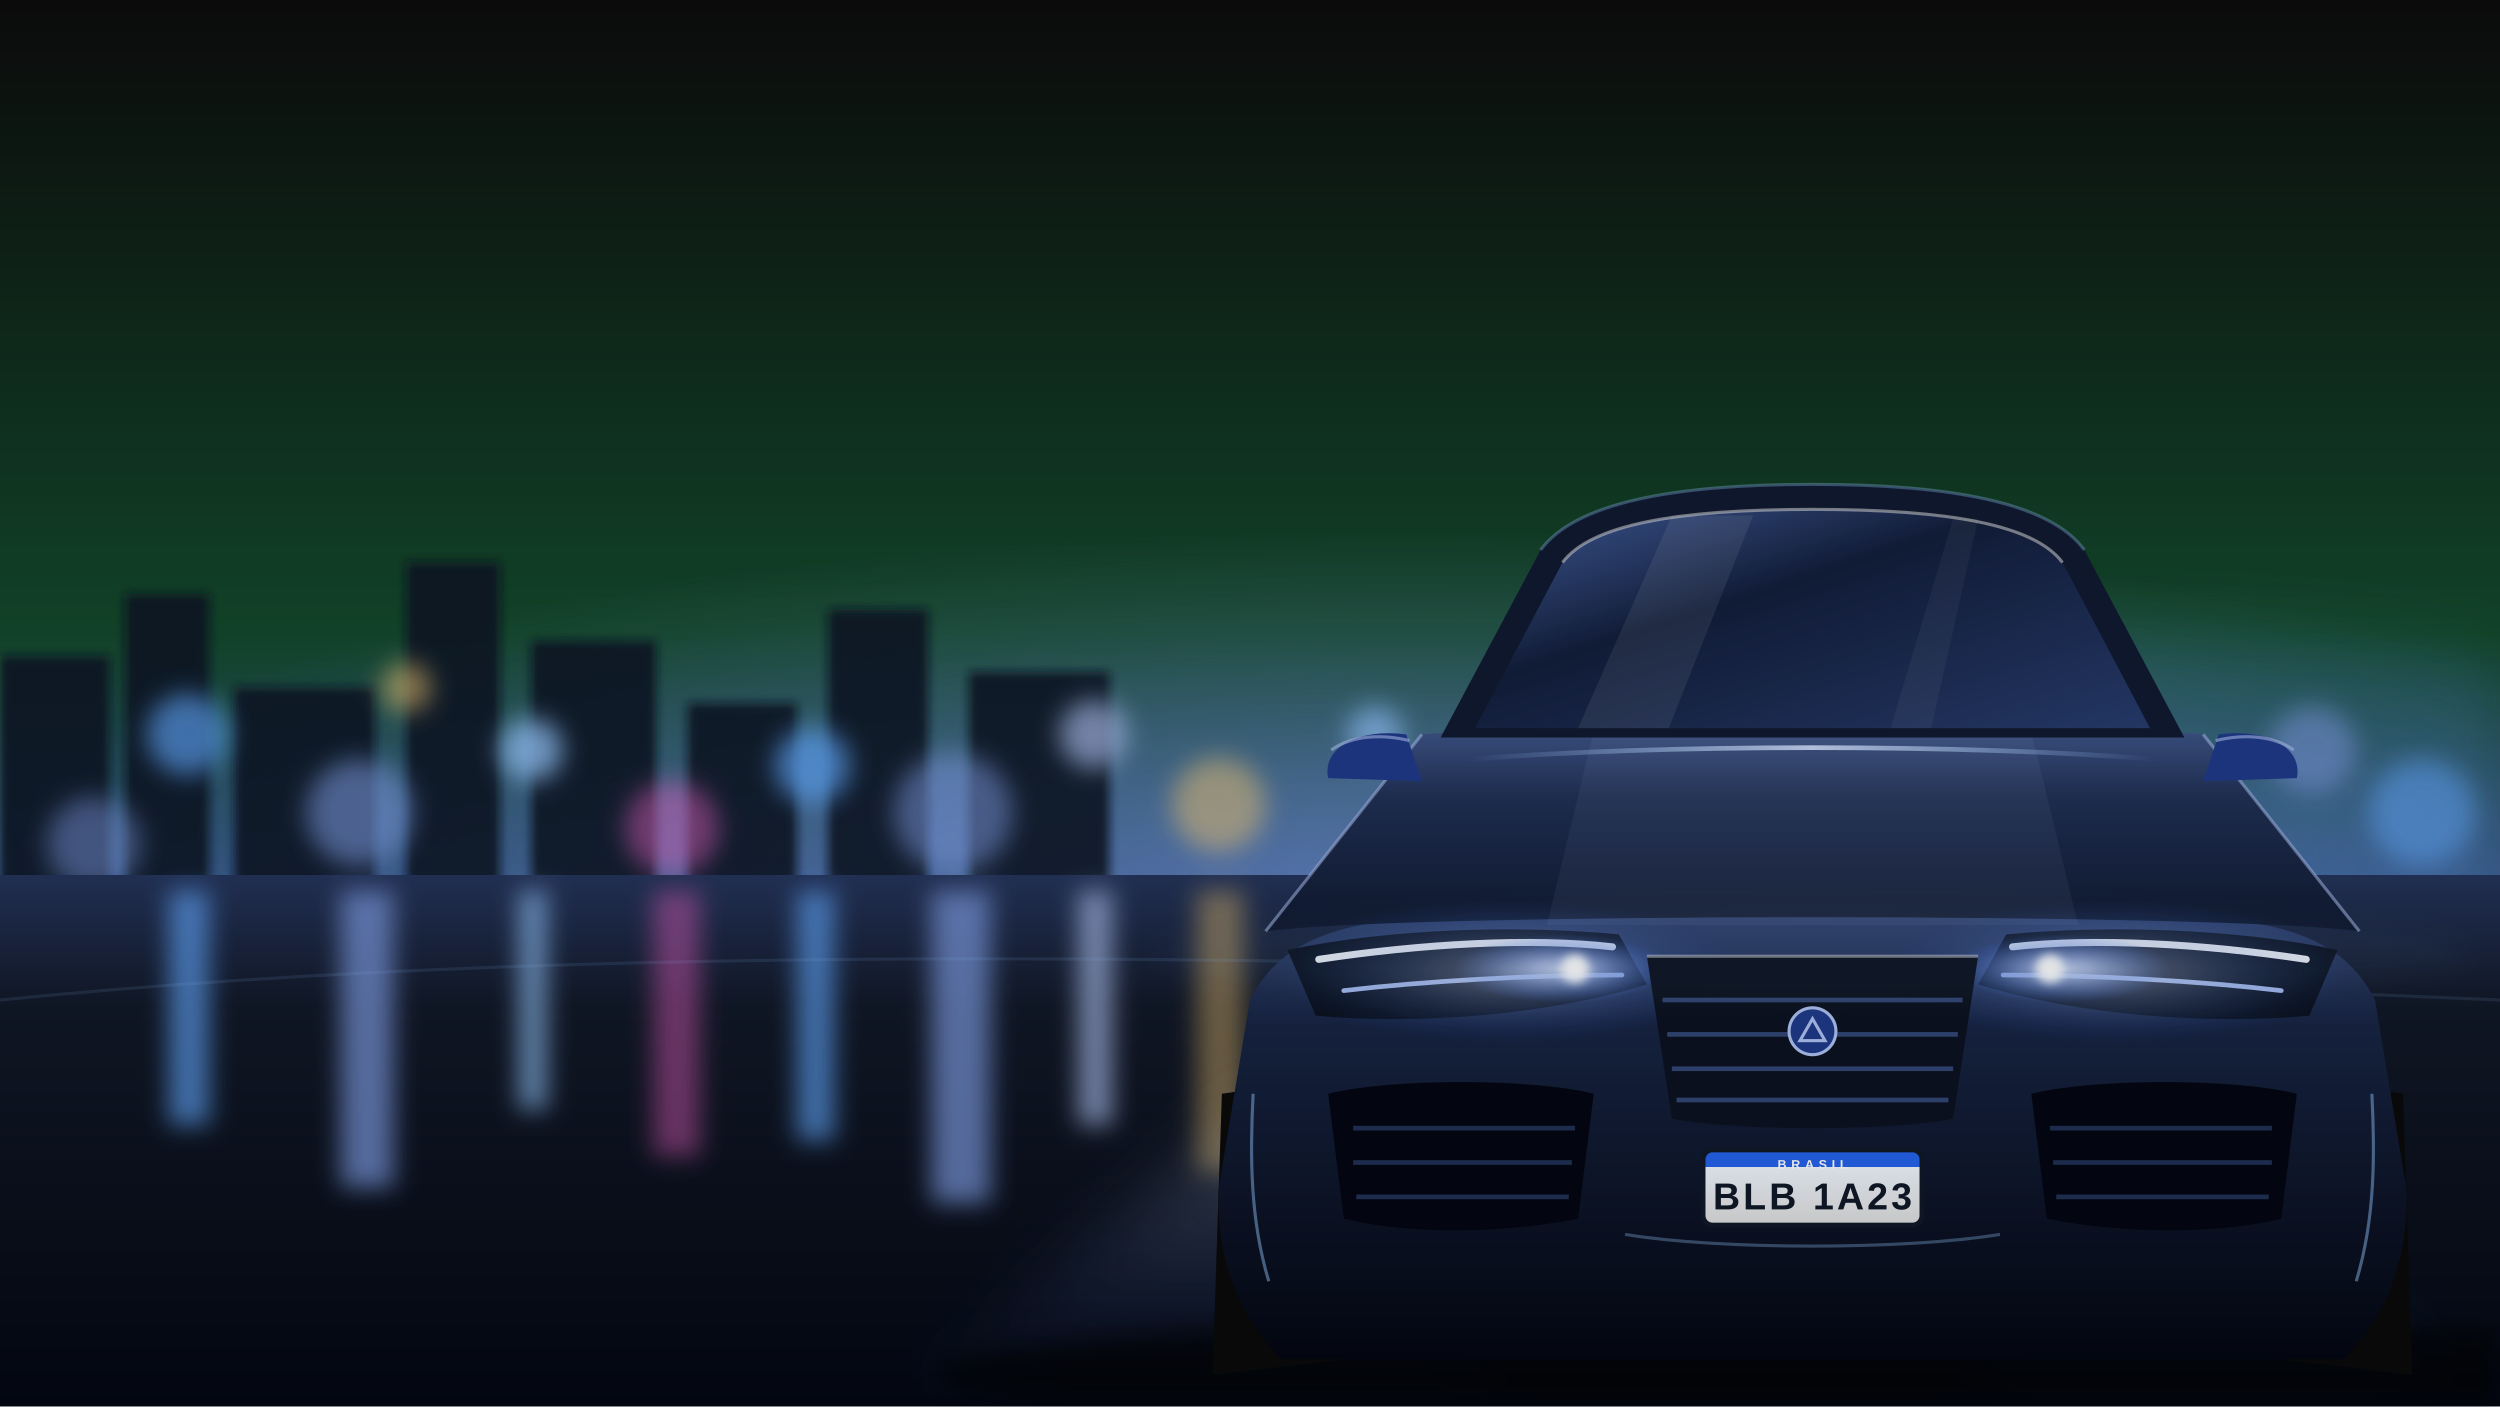
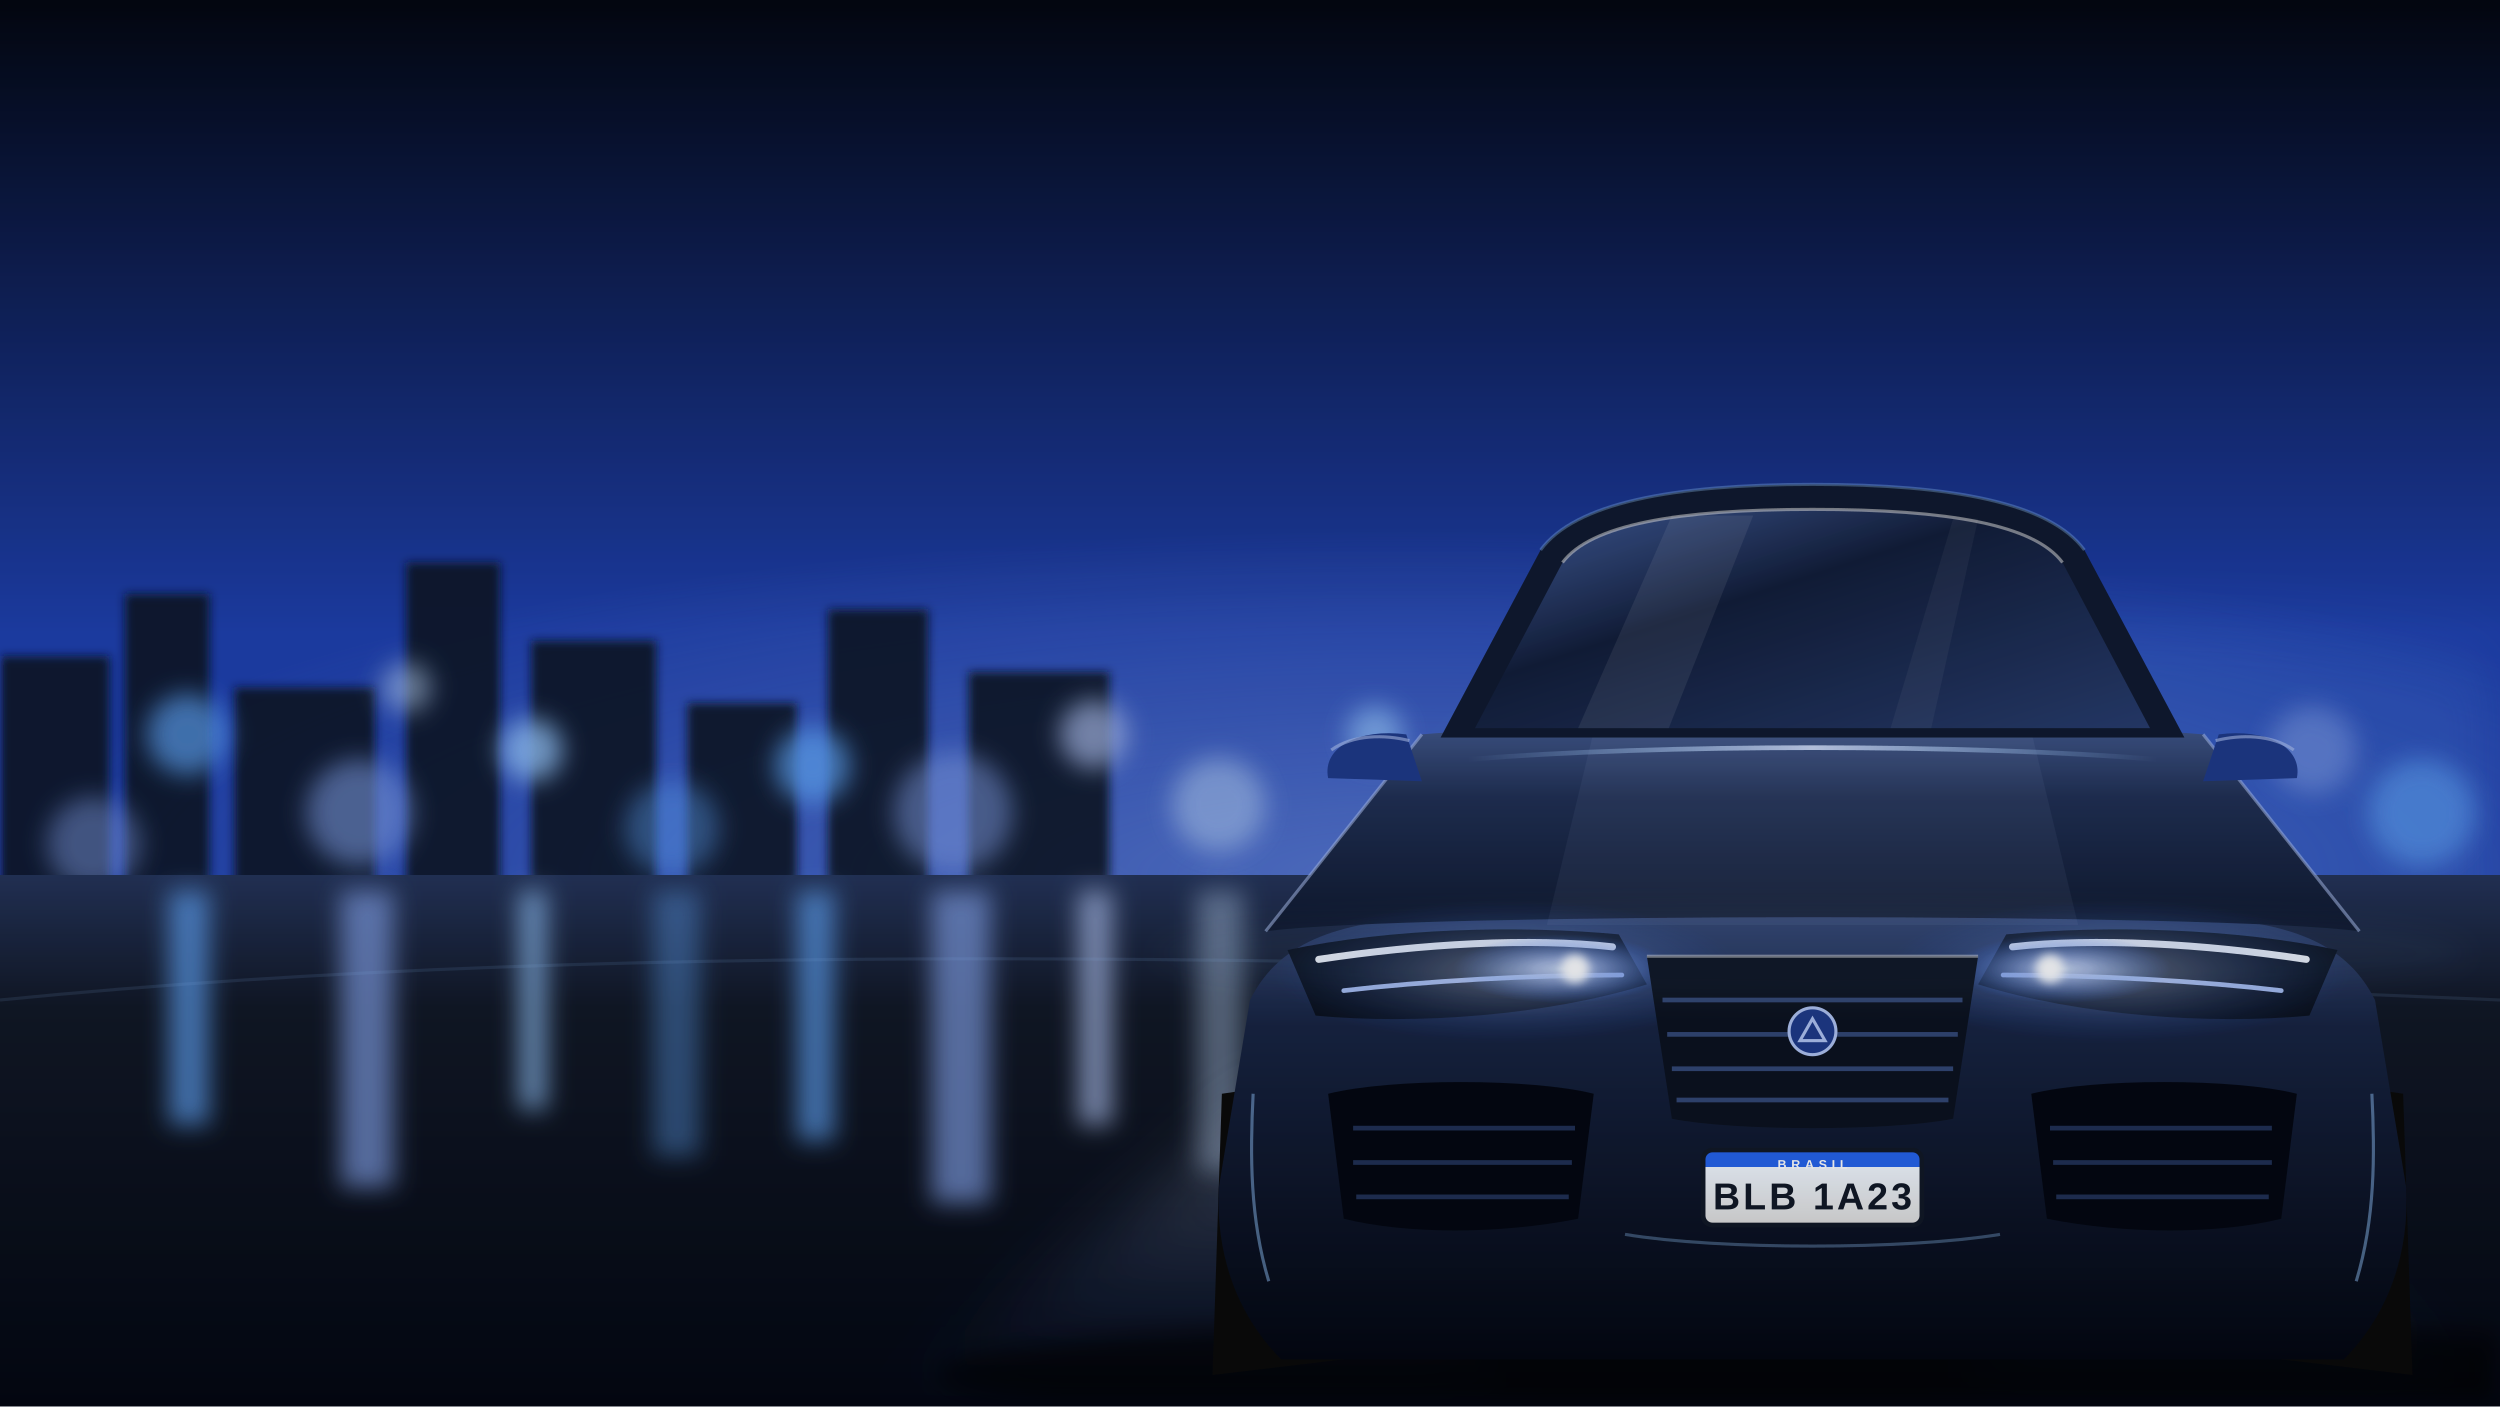
<svg xmlns="http://www.w3.org/2000/svg" viewBox="0 0 1600 900" preserveAspectRatio="xMidYMid slice">
  <defs>
    <linearGradient id="sky" x1="0" y1="0" x2="0" y2="1">
-       <stop offset="0" stop-color="#0C0C0C" />
-       <stop offset=".45" stop-color="#13492C" />
-       <stop offset=".68" stop-color="#3b599f" />
-       <stop offset=".78" stop-color="#5E7FCD" />
+       <stop offset="0" stop-color="#030712" />
+       <stop offset=".45" stop-color="#1E40AF" />
+       <stop offset=".68" stop-color="#1E40AF" />
+       <stop offset=".78" stop-color="#2563EB" />
      <stop offset="1" stop-color="#0f172b" />
    </linearGradient>
    <linearGradient id="road" x1="0" y1="0" x2="0" y2="1">
      <stop offset="0" stop-color="#24345b" />
      <stop offset=".25" stop-color="#111827" />
      <stop offset="1" stop-color="#030712" />
    </linearGradient>
    <linearGradient id="body" x1="0" y1="0" x2="0" y2="1">
      <stop offset="0" stop-color="#314472" />
      <stop offset=".25" stop-color="#172443" />
      <stop offset=".7" stop-color="#0b1224" />
      <stop offset="1" stop-color="#030712" />
    </linearGradient>
    <linearGradient id="hood" x1="0" y1="0" x2="0" y2="1">
      <stop offset="0" stop-color="#41588d" />
      <stop offset=".35" stop-color="#203055" />
      <stop offset="1" stop-color="#0f1930" />
    </linearGradient>
    <linearGradient id="glass" x1="0" y1="0" x2="1" y2="1">
      <stop offset="0" stop-color="#4C6BB3" stop-opacity=".85" />
      <stop offset=".4" stop-color="#121e3b" />
      <stop offset="1" stop-color="#273c6e" />
    </linearGradient>
    <linearGradient id="edge" x1="0" y1="0" x2="1" y2="0">
      <stop offset="0" stop-color="#93c5fd" stop-opacity="0" />
      <stop offset=".5" stop-color="#C5D2F1" />
      <stop offset="1" stop-color="#93c5fd" stop-opacity="0" />
    </linearGradient>
    <radialGradient id="hl" cx=".5" cy=".5" r=".5">
      <stop offset="0" stop-color="#DBEAFE" />
      <stop offset=".25" stop-color="#ADC1F1" stop-opacity=".9" />
      <stop offset="1" stop-color="#2563eb" stop-opacity="0" />
    </radialGradient>
    <radialGradient id="glow" cx=".5" cy=".5" r=".5">
      <stop offset="0" stop-color="#81A0E9" stop-opacity=".55" />
      <stop offset="1" stop-color="#81A0E9" stop-opacity="0" />
    </radialGradient>
    <linearGradient id="beam" x1="0" y1="0" x2="0" y2="1">
      <stop offset="0" stop-color="#DFDFDF" stop-opacity=".55" />
      <stop offset="1" stop-color="#2563eb" stop-opacity="0" />
    </linearGradient>
    <linearGradient id="plate" x1="0" y1="0" x2="0" y2="1">
      <stop offset="0" stop-color="#2563eb" />
      <stop offset=".22" stop-color="#2563eb" />
      <stop offset=".23" stop-color="#EFF6FF" />
      <stop offset="1" stop-color="#DCDCDC" />
    </linearGradient>
    <filter id="b8" x="-50%" y="-50%" width="200%" height="200%">
      <feGaussianBlur stdDeviation="8" />
    </filter>
    <filter id="b3" x="-50%" y="-50%" width="200%" height="200%">
      <feGaussianBlur stdDeviation="3" />
    </filter>
    <filter id="b20" x="-50%" y="-50%" width="200%" height="200%">
      <feGaussianBlur stdDeviation="20" />
    </filter>
  </defs>
  <rect width="1600" height="900" fill="url(#sky)" />
  <ellipse cx="900" cy="560" rx="900" ry="220" fill="url(#glow)" />
  <ellipse cx="1350" cy="520" rx="420" ry="120" fill="#60a5fa" opacity=".12" filter="url(#b20)" />
  <g filter="url(#b3)" fill="#111827" opacity=".9">
    <rect x="0" y="420" width="70" height="150" />
    <rect x="80" y="380" width="54" height="190" />
    <rect x="150" y="440" width="90" height="130" />
    <rect x="260" y="360" width="60" height="210" />
    <rect x="340" y="410" width="80" height="160" />
    <rect x="440" y="450" width="70" height="120" />
    <rect x="530" y="390" width="64" height="180" />
    <rect x="620" y="430" width="90" height="140" />
  </g>
  <g filter="url(#b8)">
    <circle cx="120" cy="470" r="26" fill="#60a5fa" opacity=".7" />
    <circle cx="230" cy="520" r="34" fill="#81A0E9" opacity=".6" />
    <circle cx="340" cy="480" r="20" fill="#93c5fd" opacity=".8" />
-     <circle cx="430" cy="530" r="30" fill="#ff6bd6" opacity=".45" />
+     <circle cx="430" cy="530" r="30" fill="#60A5FA" opacity=".45" />
    <circle cx="520" cy="490" r="24" fill="#60a5fa" opacity=".75" />
    <circle cx="610" cy="520" r="38" fill="#81A0E9" opacity=".55" />
    <circle cx="700" cy="470" r="22" fill="#ADC1F1" opacity=".7" />
-     <circle cx="780" cy="515" r="30" fill="#ffd27a" opacity=".5" />
-     <circle cx="260" cy="440" r="16" fill="#ffd27a" opacity=".55" />
+     <circle cx="780" cy="515" r="30" fill="#BFDBFE" opacity=".5" />
+     <circle cx="260" cy="440" r="16" fill="#BFDBFE" opacity=".55" />
    <circle cx="60" cy="540" r="30" fill="#81A0E9" opacity=".5" />
    <circle cx="880" cy="470" r="18" fill="#93c5fd" opacity=".7" />
    <circle cx="1480" cy="480" r="28" fill="#81A0E9" opacity=".55" />
    <circle cx="1550" cy="520" r="34" fill="#60a5fa" opacity=".6" />
  </g>
  <rect y="560" width="1600" height="340" fill="url(#road)" />
  <g filter="url(#b8)" opacity=".7">
    <rect x="108" y="570" width="26" height="150" fill="#60a5fa" />
    <rect x="218" y="570" width="34" height="190" fill="#81A0E9" />
    <rect x="332" y="570" width="18" height="140" fill="#93c5fd" />
-     <rect x="418" y="570" width="30" height="170" fill="#ff6bd6" opacity=".6" />
+     <rect x="418" y="570" width="30" height="170" fill="#60A5FA" opacity=".6" />
    <rect x="510" y="570" width="24" height="160" fill="#60a5fa" />
    <rect x="596" y="570" width="38" height="200" fill="#81A0E9" />
    <rect x="690" y="570" width="22" height="150" fill="#ADC1F1" />
-     <rect x="766" y="570" width="30" height="180" fill="#ffd27a" opacity=".6" />
+     <rect x="766" y="570" width="30" height="180" fill="#BFDBFE" opacity=".6" />
  </g>
  <path d="M0 640 C400 600 900 610 1600 640" stroke="#93c5fd" stroke-opacity=".12" stroke-width="2" fill="none" />
  <g filter="url(#b20)">
    <path d="M820 700 L560 900 L980 900 Z" fill="url(#beam)" opacity=".55" />
    <path d="M1380 700 L1240 900 L1600 900 Z" fill="url(#beam)" opacity=".45" />
  </g>
  <g transform="translate(60,0) scale(1)">
    <ellipse cx="1100" cy="880" rx="560" ry="40" fill="#000" opacity=".6" filter="url(#b8)" />
    <path d="M722 700 L790 690 L800 870 L716 880 Z" fill="#0A0A0A" />
    <path d="M1410 690 L1478 700 L1484 880 L1400 870 Z" fill="#0A0A0A" />
    <path d="M740 640 C760 600 800 590 860 586 L1340 586 C1400 590 1440 600 1460 640 L1480 760 C1482 800 1470 840 1440 870 L760 870 C730 840 718 800 720 760 Z" fill="url(#body)" />
    <path d="M850 470 C940 462 1260 462 1350 470 L1450 596 C1360 584 840 584 750 596 Z" fill="url(#hood)" />
    <path d="M850 470 L750 596" stroke="#ADC1F1" stroke-opacity=".55" stroke-width="2" fill="none" />
    <path d="M1350 470 L1450 596" stroke="#ADC1F1" stroke-opacity=".55" stroke-width="2" fill="none" />
    <path d="M960 468 C1040 462 1160 462 1240 468 L1270 592 L930 592 Z" fill="#ADC1F1" opacity=".07" />
    <path d="M880 486 C1000 476 1200 476 1320 486" stroke="url(#edge)" stroke-width="3" fill="none" />
    <path d="M862 472 L926 352 C948 322 1010 310 1100 310 C1190 310 1252 322 1274 352 L1338 472 Z" fill="#101a31" />
    <path d="M884 466 L940 360 C958 336 1012 326 1100 326 C1188 326 1242 336 1260 360 L1316 466 Z" fill="url(#glass)" />
    <path d="M950 466 L1010 330 L1062 330 L1008 466 Z" fill="#fff" opacity=".08" />
    <path d="M1150 466 L1190 332 L1206 332 L1176 466 Z" fill="#fff" opacity=".05" />
    <path d="M940 360 C958 336 1012 326 1100 326 C1188 326 1242 336 1260 360" stroke="#DFDFDF" stroke-opacity=".55" stroke-width="2" fill="none" />
    <path d="M926 352 C948 322 1010 310 1100 310 C1190 310 1252 322 1274 352" stroke="#93c5fd" stroke-opacity=".35" stroke-width="2" fill="none" />
    <path d="M840 470 C810 466 786 478 790 498 L850 500 Z" fill="#1e3a8a" />
    <path d="M1360 470 C1390 466 1414 478 1410 498 L1350 500 Z" fill="#1e3a8a" />
    <path d="M792 480 C806 470 826 470 842 474" stroke="#ADC1F1" stroke-opacity=".6" stroke-width="2" fill="none" />
    <path d="M1408 480 C1394 470 1374 470 1358 474" stroke="#ADC1F1" stroke-opacity=".6" stroke-width="2" fill="none" />
    <path d="M764 608 C830 594 912 592 976 598 L994 630 C930 650 846 656 782 650 Z" fill="#0b1220" />
    <path d="M1436 608 C1370 594 1288 592 1224 598 L1206 630 C1270 650 1354 656 1418 650 Z" fill="#0b1220" />
    <path d="M784 614 C850 604 920 600 972 606" stroke="#F9FAFB" stroke-width="4.5" stroke-linecap="round" fill="none" />
    <path d="M1416 614 C1350 604 1280 600 1228 606" stroke="#F9FAFB" stroke-width="4.5" stroke-linecap="round" fill="none" />
    <path d="M800 634 C850 628 920 624 978 624" stroke="#ADC1F1" stroke-width="3" stroke-linecap="round" fill="none" />
    <path d="M1400 634 C1350 628 1280 624 1222 624" stroke="#ADC1F1" stroke-width="3" stroke-linecap="round" fill="none" />
    <ellipse cx="940" cy="620" rx="70" ry="22" fill="url(#hl)" opacity=".9" />
    <ellipse cx="1260" cy="620" rx="70" ry="22" fill="url(#hl)" opacity=".9" />
    <ellipse cx="905" cy="622" rx="150" ry="46" fill="url(#hl)" opacity=".35" />
    <ellipse cx="1295" cy="622" rx="150" ry="46" fill="url(#hl)" opacity=".35" />
    <circle cx="948" cy="620" r="9" fill="#fff" filter="url(#b3)" />
    <circle cx="1252" cy="620" r="9" fill="#fff" filter="url(#b3)" />
    <path d="M994 612 L1206 612 L1190 716 C1150 724 1050 724 1010 716 Z" fill="#0b1220" />
    <g stroke="#364c7e" stroke-width="3" opacity=".9">
      <path d="M1004 640 H1196" />
      <path d="M1007 662 H1193" />
      <path d="M1010 684 H1190" />
      <path d="M1013 704 H1187" />
    </g>
    <path d="M994 612 L1206 612" stroke="#DFDFDF" stroke-opacity=".5" stroke-width="2" />
    <circle cx="1100" cy="660" r="15" fill="#1e3a8a" stroke="#ADC1F1" stroke-width="2" />
    <path d="M1092 666 L1100 652 L1108 666 Z" fill="none" stroke="#ADC1F1" stroke-width="2" />
    <g transform="translate(1030,736)">
      <rect width="140" height="48" rx="6" fill="url(#plate)" stroke="#111827" stroke-width="3" />
      <text x="70" y="38" text-anchor="middle" font-family="Nunito,Arial" font-weight="800" font-size="24" fill="#111827" letter-spacing="2">BLB 1A23</text>
      <text x="70" y="12" text-anchor="middle" font-family="Nunito,Arial" font-weight="800" font-size="8" fill="#fff" letter-spacing="3">BRASIL</text>
    </g>
    <path d="M790 700 C830 690 920 690 960 700 L950 780 C900 790 840 790 800 780 Z" fill="#030712" />
    <path d="M1410 700 C1370 690 1280 690 1240 700 L1250 780 C1300 790 1360 790 1400 780 Z" fill="#030712" />
    <g stroke="#203055" stroke-width="3">
      <path d="M806 722 H948" />
      <path d="M806 744 H946" />
      <path d="M808 766 H944" />
      <path d="M1394 722 H1252" />
      <path d="M1394 744 H1254" />
      <path d="M1392 766 H1256" />
    </g>
    <path d="M742 700 C740 740 740 780 752 820" stroke="#93c5fd" stroke-opacity=".5" stroke-width="2" fill="none" />
    <path d="M1458 700 C1460 740 1460 780 1448 820" stroke="#93c5fd" stroke-opacity=".5" stroke-width="2" fill="none" />
    <path d="M980 790 C1040 800 1160 800 1220 790" stroke="#93c5fd" stroke-opacity=".35" stroke-width="2" fill="none" />
    <ellipse cx="1100" cy="610" rx="420" ry="30" fill="#93c5fd" opacity=".05" filter="url(#b8)" />
  </g>
  <rect width="1600" height="900" fill="#000" opacity=".1" />
</svg>
